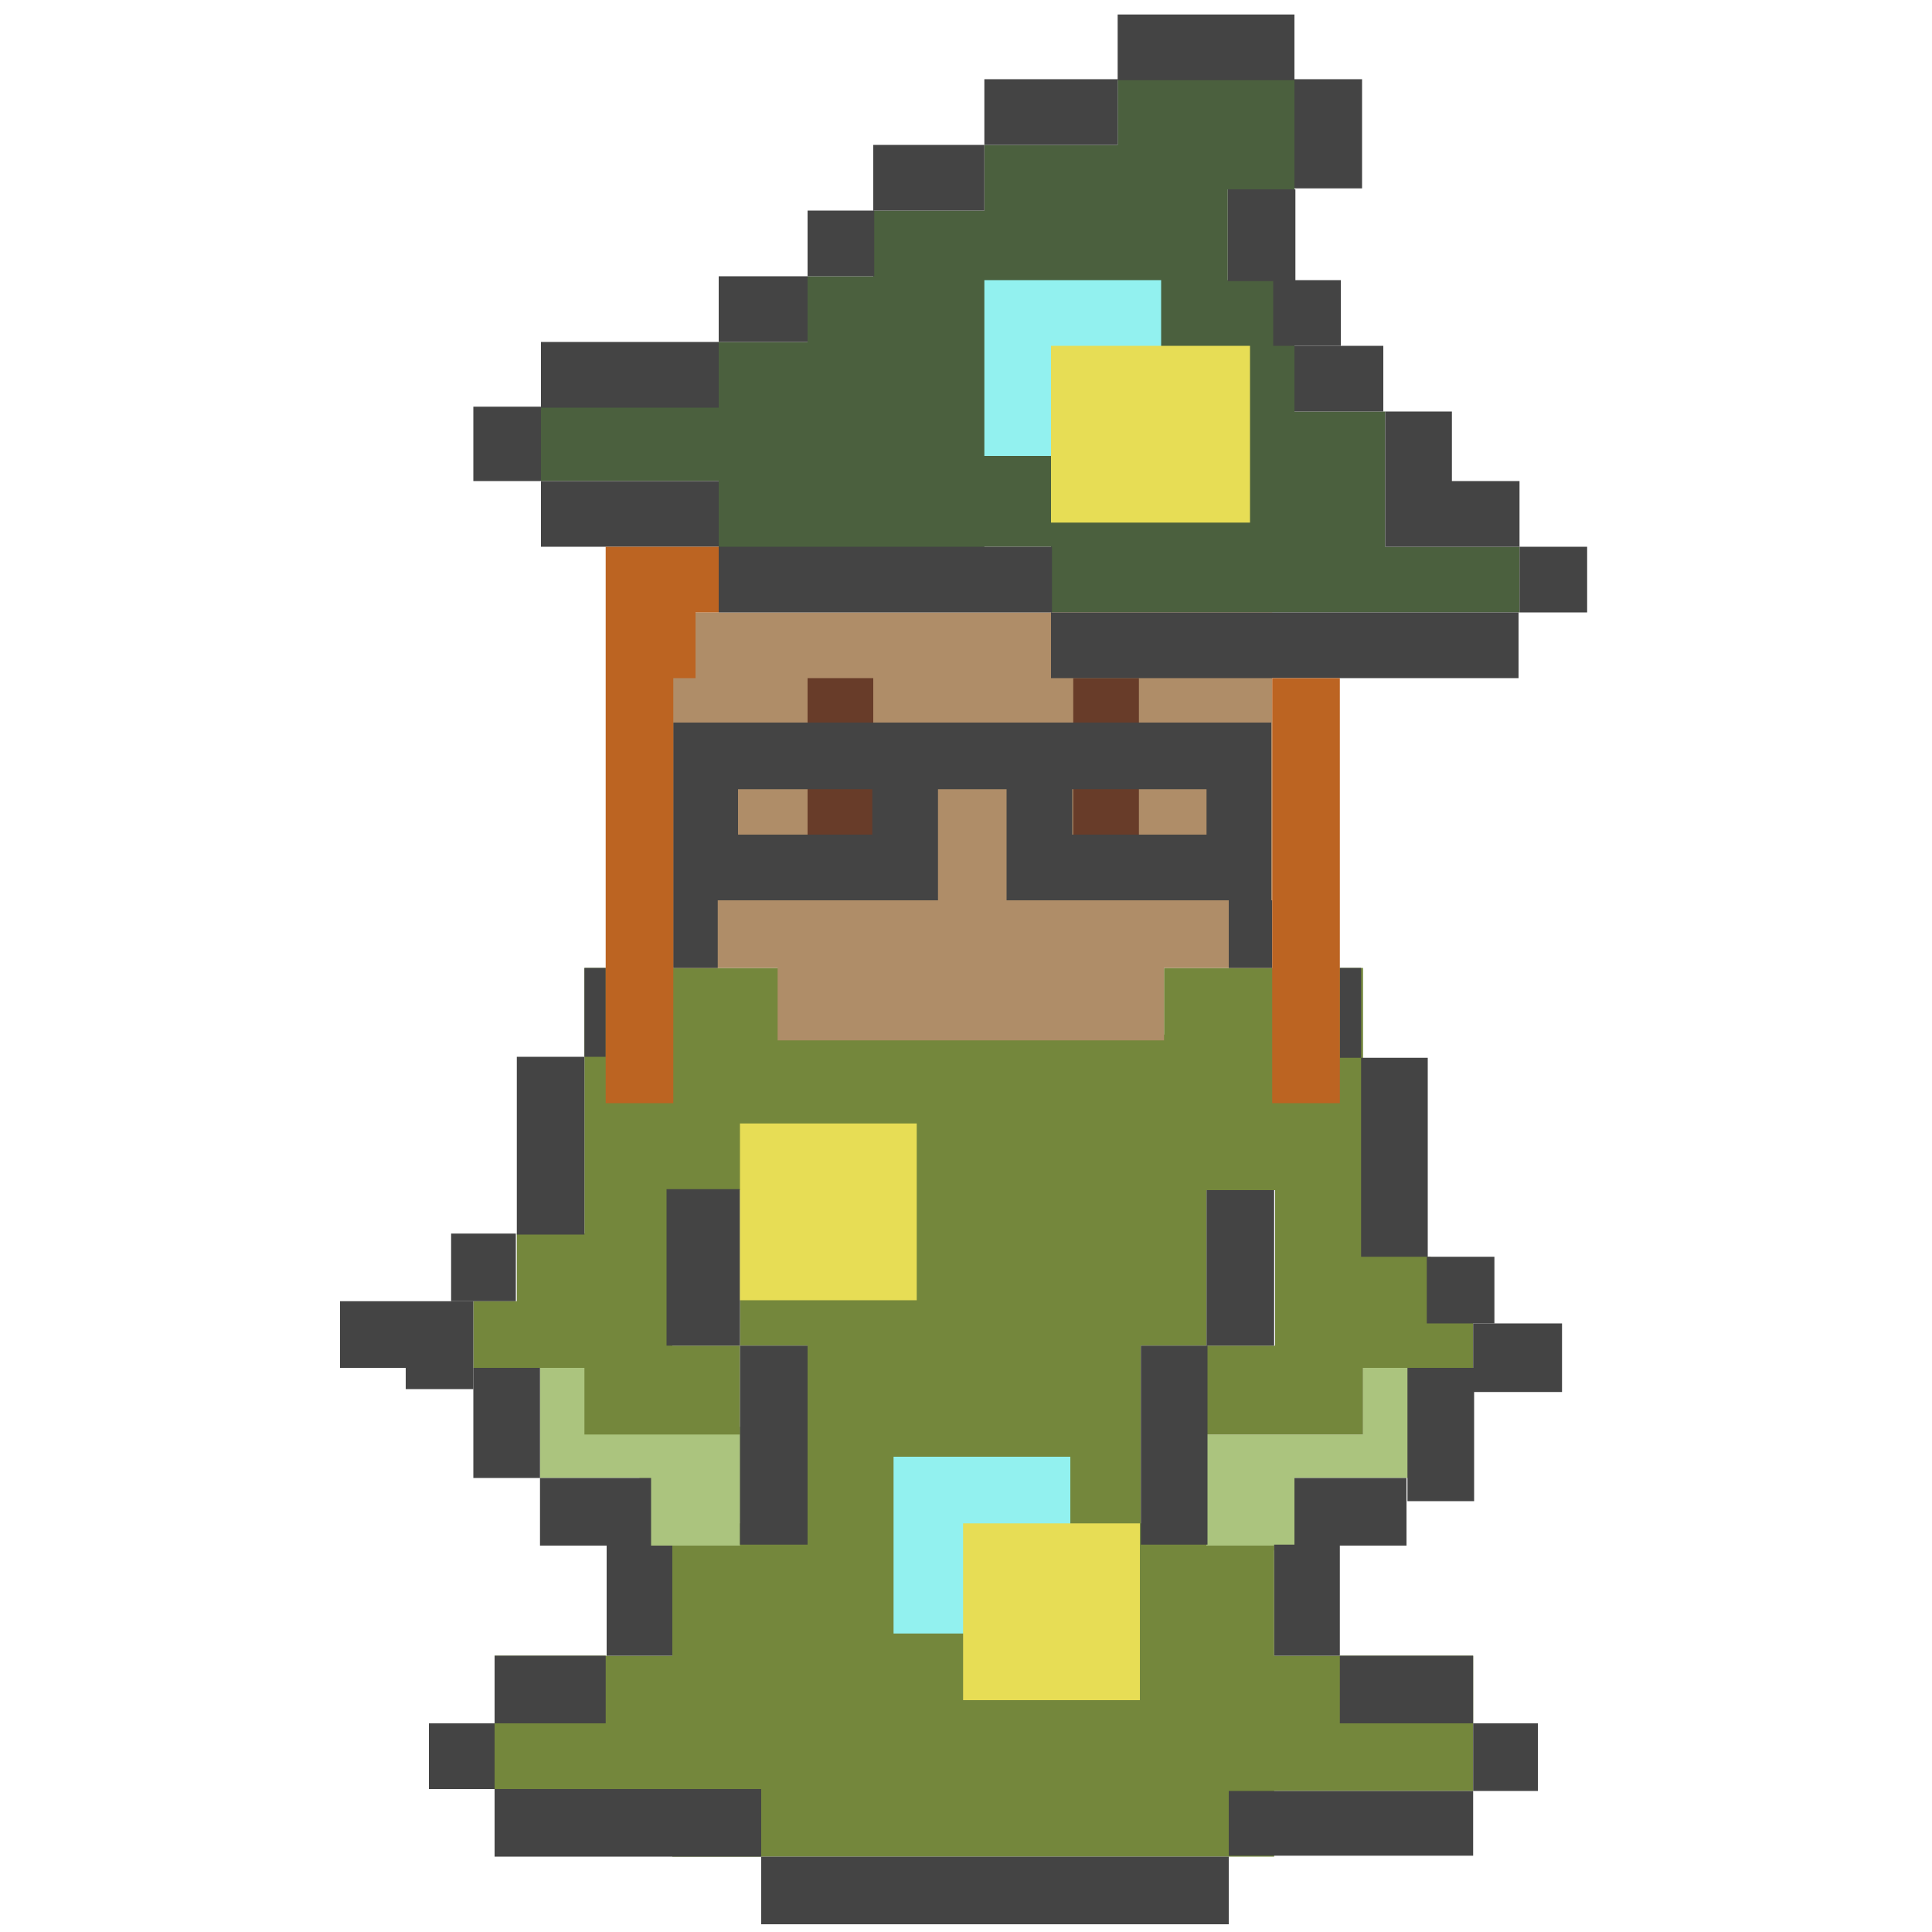
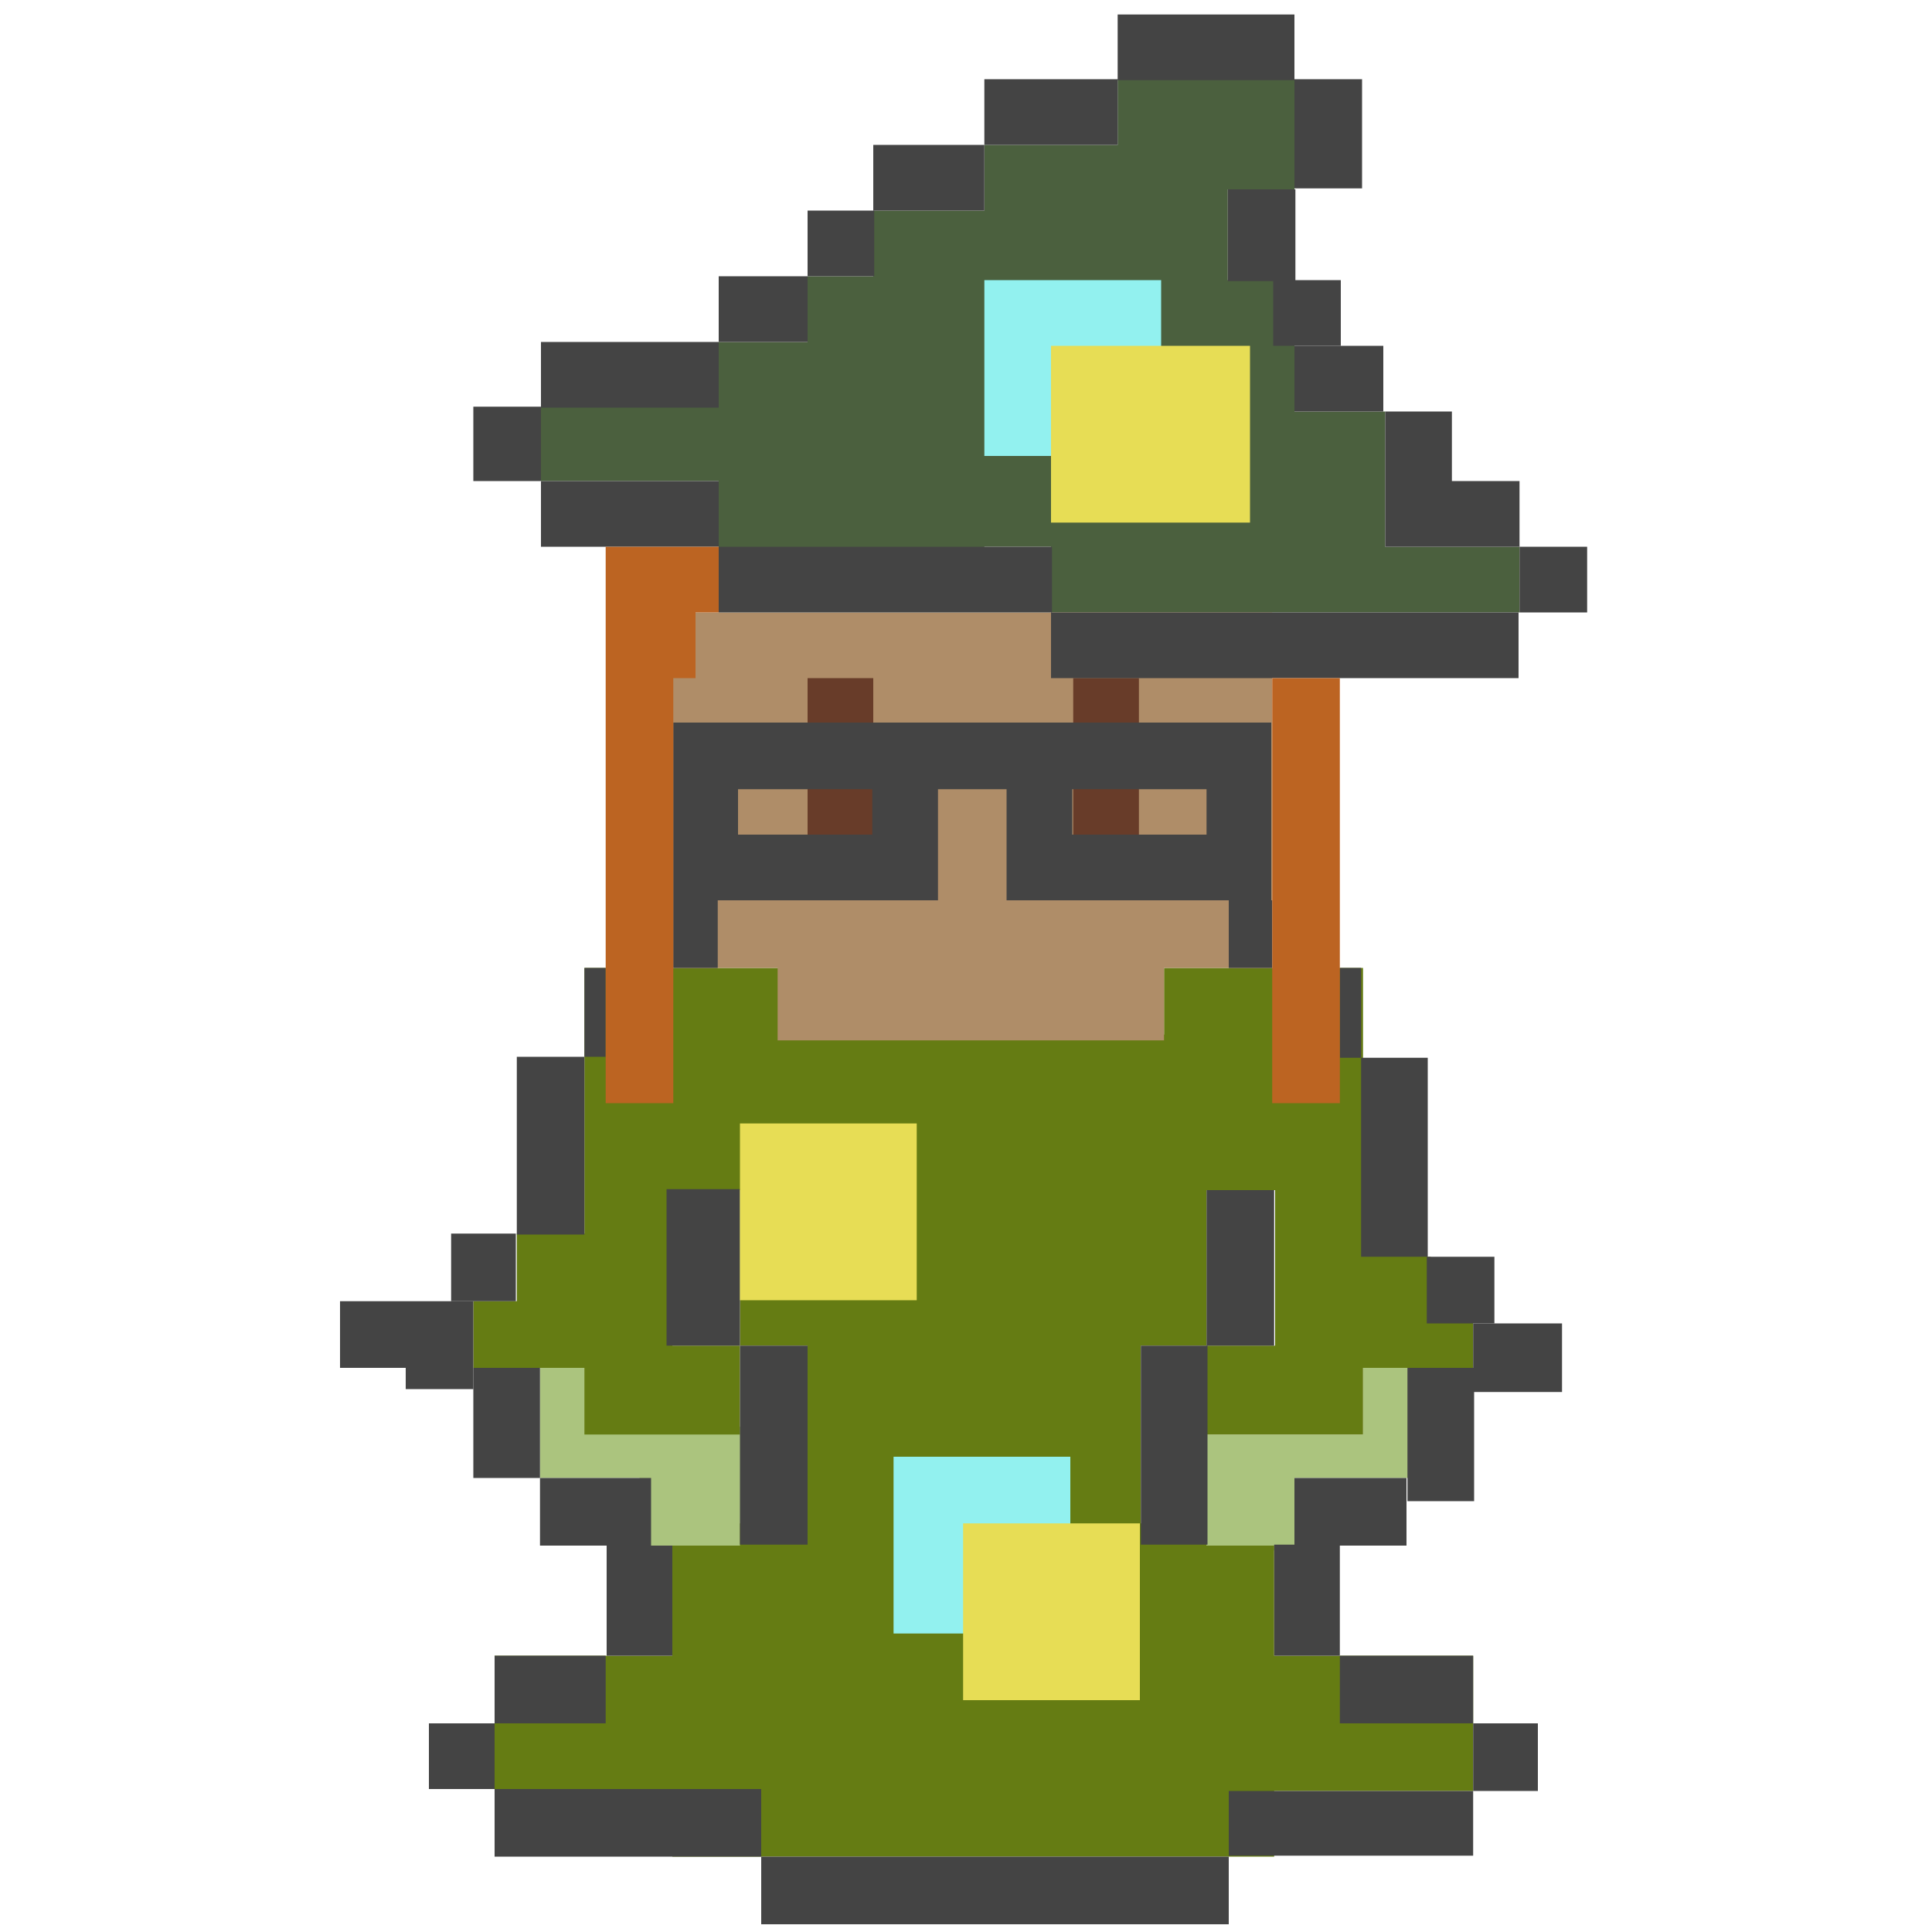
<svg xmlns="http://www.w3.org/2000/svg" version="1.1" width="200" height="200" x="0px" y="0px" viewBox="0 0 200 200" enable-background="new 0 0 200 200" xml:space="preserve">
  <g id="wizard.stand">
    <polygon fill="#ABC47E" points="141.1,141.6 141.1,148.5 134,148.5 132,148.5 124.9,148.5 124.9,160.5 134,160.5 134,153   146.2,153 146.2,150.8 146.2,148.5 146.2,141.6  " />
    <polygon fill="#ABC47E" points="78.3,147.7 62.1,147.7 62.1,141.6 55.9,141.6 55.9,153 61.2,153 62.1,153 66.2,153 66.2,160   77.6,160 77.6,153 78.3,153  " />
-     <polygon fill="#74873C" points="141.1,148.5 141.1,141.6 152.5,141.6 152.5,134.7 148.1,134.7 148.1,130.1 147.7,130.1   147.7,127.7 141.1,127.7 141.1,123.2 141.1,100.2 132,100.2 120.5,100.2 120.5,107.1 81.1,107.1 81.1,100.2 69.6,100.2 60.5,100.2   60.5,123.2 60.5,127.7 53.5,127.7 53.5,134.7 49,134.7 49,141.6 60.5,141.6 60.5,148.5 76.6,148.5 76.6,139.3 69.6,139.3   69.6,134.7 69.6,127.7 69.6,123.2 76.6,123.2 76.6,139.3 83.6,139.3 83.6,157.7 76.6,157.7 76.6,160 69.6,160 69.6,171.4   51.2,171.4 51.2,185.2 69.6,185.2 69.6,192.2 131.9,192.2 131.9,185.4 152.5,185.4 152.5,171.4 131.9,171.4 131.9,160 124.9,160   124.9,157.7 118.1,157.7 118.1,139.3 124.9,139.3 124.9,123.2 132,123.2 132,127.7 132,134.7 132,139.3 124.9,139.3 124.9,148.5   " />
+     <polygon fill="#657C13" points="141.1,148.5 141.1,141.6 152.5,141.6 152.5,134.7 148.1,134.7 148.1,130.1 147.7,130.1   147.7,127.7 141.1,127.7 141.1,123.2 141.1,100.2 132,100.2 120.5,100.2 120.5,107.1 81.1,107.1 81.1,100.2 69.6,100.2 60.5,100.2   60.5,123.2 60.5,127.7 53.5,127.7 53.5,134.7 49,134.7 49,141.6 60.5,141.6 60.5,148.5 76.6,148.5 76.6,139.3 69.6,139.3   69.6,134.7 69.6,127.7 69.6,123.2 76.6,123.2 76.6,139.3 83.6,139.3 83.6,157.7 76.6,157.7 76.6,160 69.6,160 69.6,171.4   51.2,171.4 51.2,185.2 69.6,185.2 69.6,192.2 131.9,192.2 131.9,185.4 152.5,185.4 152.5,171.4 131.9,171.4 131.9,160 124.9,160   124.9,157.7 118.1,157.7 118.1,139.3 124.9,139.3 124.9,123.2 132,123.2 132,127.7 132,134.7 132,139.3 124.9,139.3 124.9,148.5   " />
    <polygon fill="#4B603E" points="143.4,56.6 143.4,42.6 134,42.6 134,29 127.1,29 127.1,19.6 134,19.6 134,8.2 115.7,8.2 115.7,15   101.9,15 101.9,21.8 90.4,21.8 90.4,28.6 83.6,28.6 83.6,35.4 74.4,35.4 74.4,42.1 56,42.1 56,49.8 74.4,49.8 74.4,56.9 83.6,56.9   90.4,56.9 90.9,56.9 101.9,56.9 101.9,56.6 108.8,56.6 108.8,63.4 157.3,63.4 157.3,56.6  " />
    <polygon fill="#AF8D68" points="69,63.4 69,100.2 80.5,100.2 80.5,107.7 120.5,107.7 120.5,100.2 131.7,100.2 131.7,63.4  " />
    <g>
      <rect x="83.6" y="70.2" fill="#683C29" width="6.8" height="16.2" />
      <rect x="111.1" y="70.2" fill="#683C29" width="6.8" height="16.2" />
    </g>
    <rect x="138.7" y="100.2" fill="#444444" width="2.2" height="9.3" />
    <g>
      <g>
        <rect x="134" y="8.2" fill="#444444" width="7" height="11.3" />
        <rect x="127.1" y="19.6" fill="#444444" width="7" height="9.5" />
        <rect x="131.8" y="29" fill="#444444" width="7" height="6.8" />
        <rect x="157.3" y="56.6" fill="#444444" width="7" height="6.8" />
        <rect x="74.4" y="56.6" fill="#444444" width="34.5" height="6.8" />
        <rect x="56" y="49.8" fill="#444444" width="18.4" height="6.8" />
        <rect x="49" y="42.1" fill="#444444" width="7" height="7.7" />
        <rect x="56" y="35.4" fill="#444444" width="18.4" height="6.8" />
        <rect x="74.4" y="28.6" fill="#444444" width="9.2" height="6.8" />
        <rect x="83.6" y="21.8" fill="#444444" width="6.9" height="6.8" />
        <rect x="90.4" y="15" fill="#444444" width="11.5" height="6.8" />
        <rect x="101.9" y="8.2" fill="#444444" width="13.8" height="6.8" />
        <rect x="115.7" y="1.5" fill="#444444" width="18.3" height="6.8" />
        <rect x="108.8" y="63.4" fill="#444444" width="48.4" height="6.8" />
        <polygon fill="#444444" points="150.3,49.8 150.3,42.6 143.4,42.6 143.4,56.6 150.3,56.6 157.3,56.6 157.3,49.8    " />
        <rect x="134" y="35.8" fill="#444444" width="9.2" height="6.8" />
      </g>
      <path fill="#444444" d="M69.7,74.8v6.9v4.7v6.8h27.4v-6.8v-4.7h7.1v4.7v6.8h27.4v-6.8v-4.7v-6.9H69.7z M90.4,86.4H76.4v-4.7h13.9    V86.4z M124.9,86.4H111v-4.7h13.9V86.4z" />
      <rect x="127.2" y="93.2" fill="#444444" width="4.5" height="7" />
      <rect x="69.7" y="93.2" fill="#444444" width="4.6" height="7" />
      <g>
        <rect x="140.9" y="109.5" fill="#444444" width="6.9" height="20.6" />
        <rect x="147.7" y="130.1" fill="#444444" width="7" height="6.9" />
        <rect x="124.9" y="123.2" fill="#444444" width="7" height="16.1" />
        <rect x="118.1" y="139.3" fill="#444444" width="6.9" height="20.6" />
        <rect x="152.5" y="137" fill="#444444" width="9.2" height="7.1" />
        <rect x="145.7" y="141.6" fill="#444444" width="6.9" height="13.8" />
        <rect x="134" y="153" fill="#444444" width="11.6" height="7" />
        <rect x="131.9" y="159.9" fill="#444444" width="6.8" height="11.5" />
        <rect x="138.7" y="171.4" fill="#444444" width="13.8" height="7" />
        <rect x="152.5" y="178.4" fill="#444444" width="6.7" height="7" />
        <rect x="127.2" y="185.4" fill="#444444" width="25.3" height="6.7" />
        <rect x="78.8" y="192.2" fill="#444444" width="48.4" height="7" />
        <rect x="51.2" y="185.2" fill="#444444" width="27.6" height="7" />
        <rect x="44.4" y="178.4" fill="#444444" width="6.8" height="6.8" />
        <rect x="51.2" y="171.4" fill="#444444" width="11.5" height="7" />
        <rect x="62.8" y="160" fill="#444444" width="6.8" height="11.4" />
        <rect x="76.6" y="139.3" fill="#444444" width="7" height="20.6" />
        <rect x="55.9" y="153" fill="#444444" width="11.5" height="7" />
        <rect x="49" y="141.6" fill="#444444" width="6.9" height="11.4" />
        <polygon fill="#444444" points="35.2,134.7 35.2,141.6 42,141.6 42,143.8 49,143.8 49,141.6 49,134.7    " />
        <rect x="46.7" y="127.7" fill="#444444" width="6.7" height="7" />
        <rect x="53.5" y="109.4" fill="#444444" width="7" height="18.4" />
        <rect x="60.5" y="100.2" fill="#444444" width="2.2" height="9.2" />
        <rect x="69" y="123.1" fill="#444444" width="7.6" height="16.2" />
      </g>
    </g>
    <g>
      <rect x="101.9" y="29" fill="#92F1EF" width="18.3" height="18.2" />
      <rect x="108.8" y="35.8" fill="#E7DD55" width="20.6" height="18.3" />
      <rect x="76.6" y="116.3" fill="#E7DD55" width="18.3" height="18.3" />
      <rect x="92.5" y="150.8" fill="#92F1EF" width="18.3" height="18.3" />
      <rect x="99.7" y="157.7" fill="#E7DD55" width="18.3" height="18.3" />
    </g>
    <rect x="131.7" y="70.2" fill="#BC6422" width="7" height="44" />
    <polygon fill="#BC6422" points="72,56.6 69.7,56.6 62.7,56.6 62.7,114.2 69.7,114.2 69.7,70.2 72,70.2 72,63.4 74.4,63.4   74.4,56.6  " />
  </g>
</svg>
